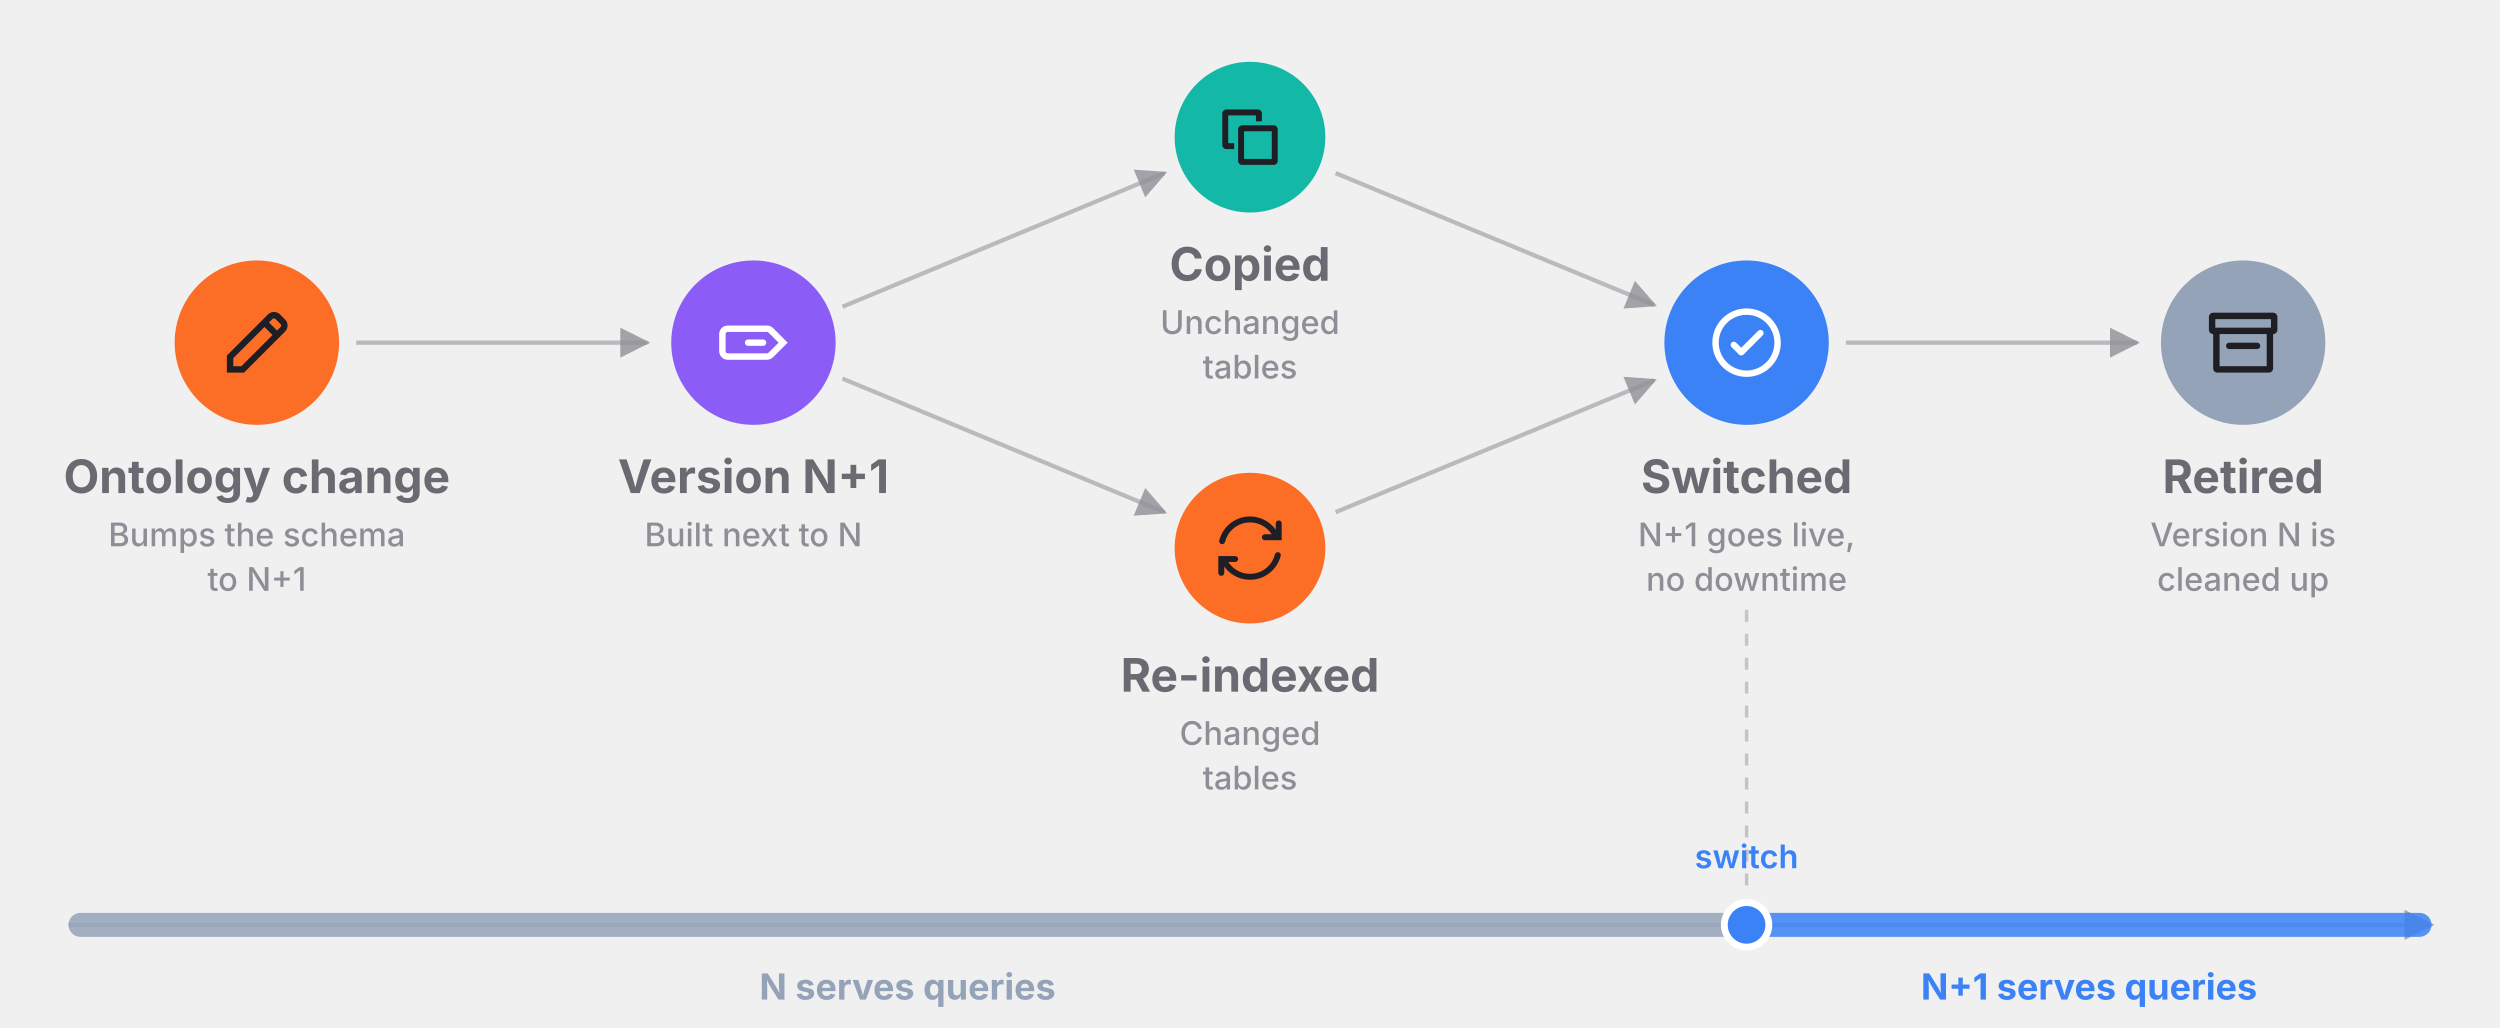
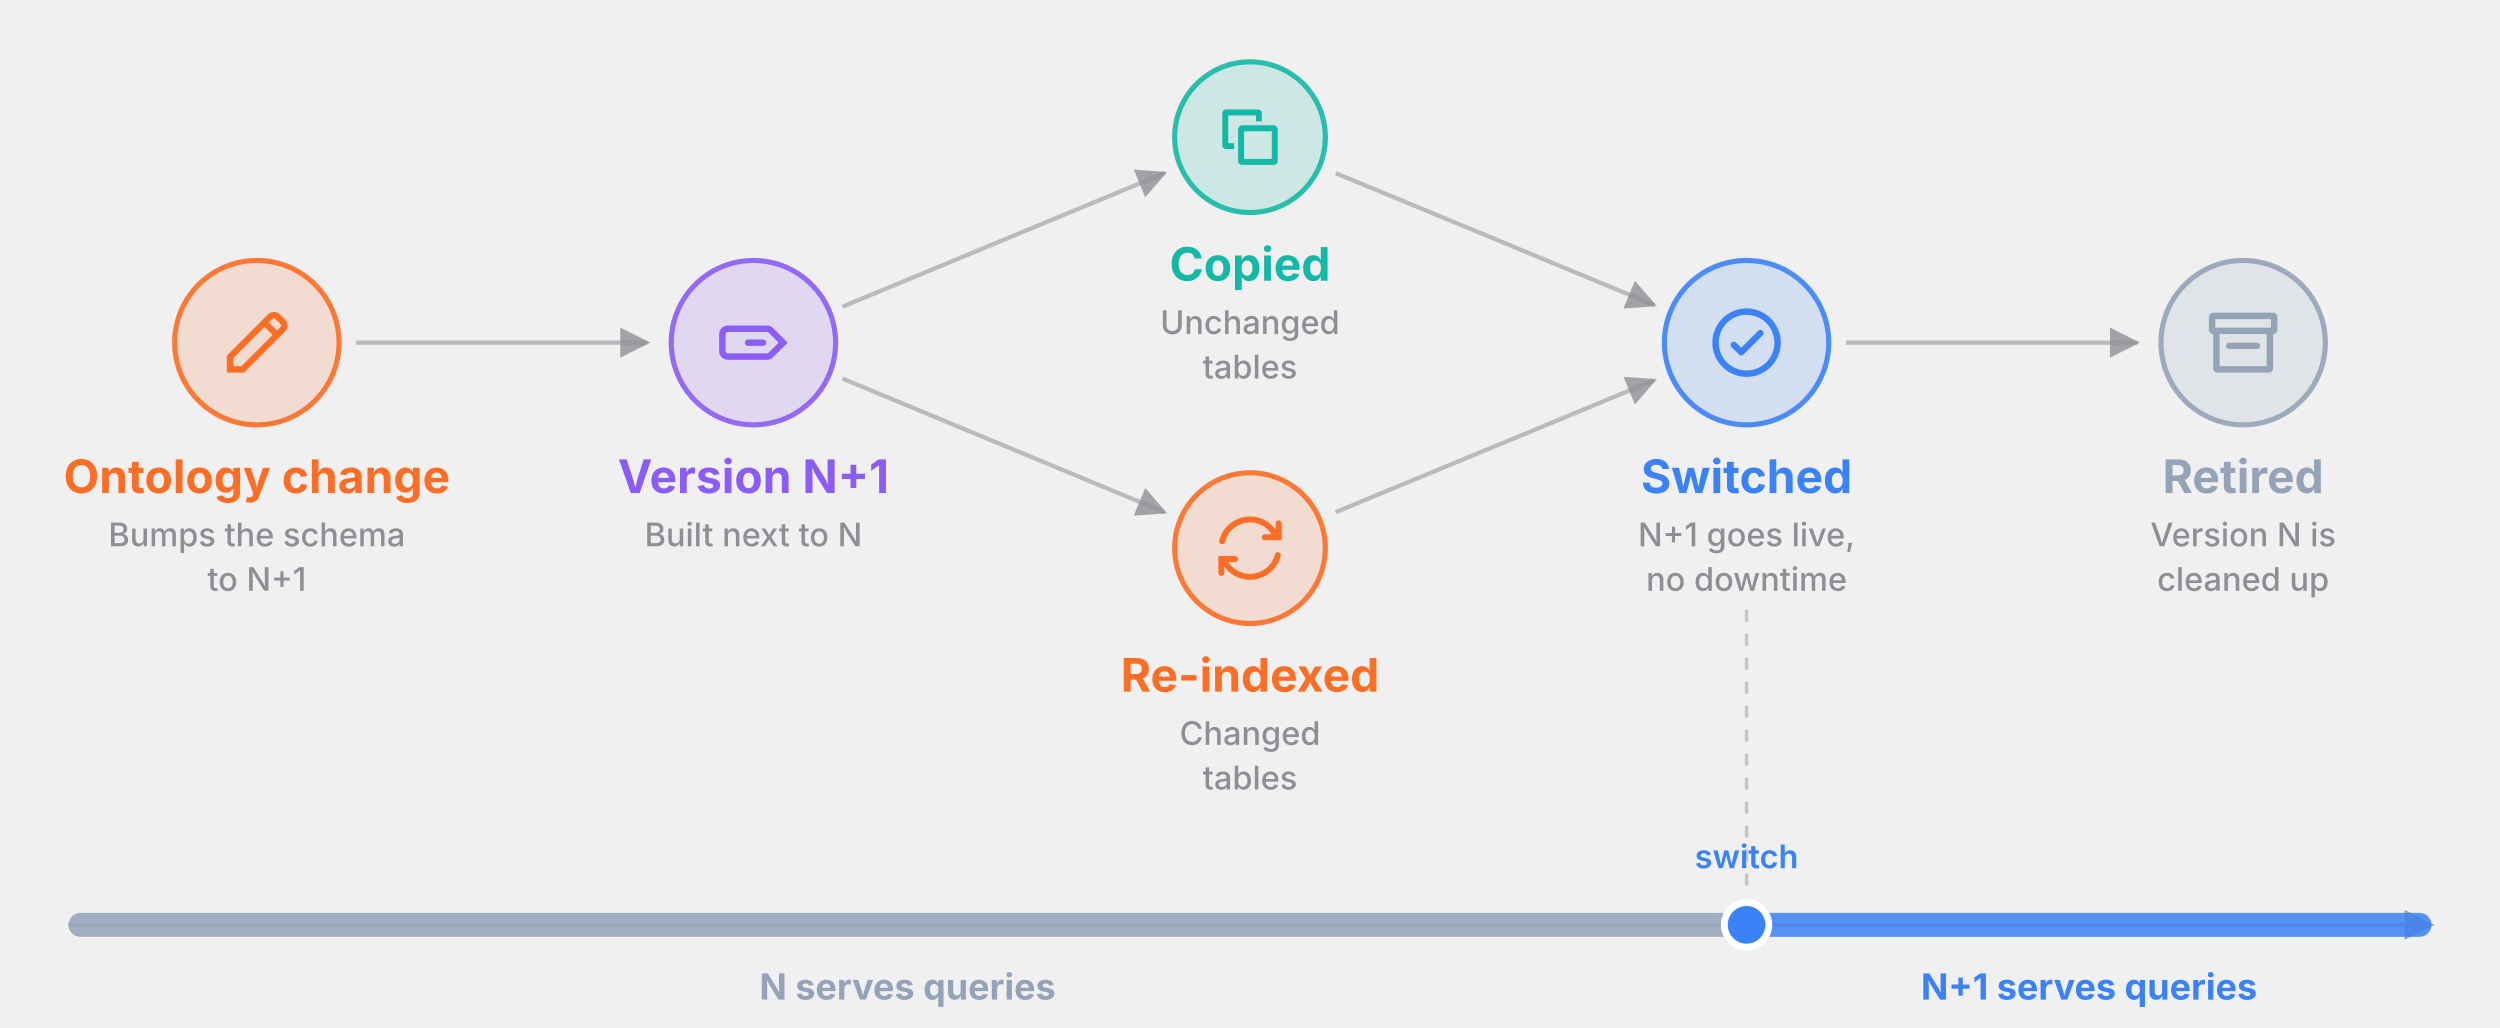
<svg xmlns="http://www.w3.org/2000/svg" viewBox="-150 -200 1460 600" width="720" height="296" font-family="'GitLab Sans', Inter, -apple-system, BlinkMacSystemFont, 'Segoe UI', Roboto, Arial, sans-serif">
  <defs>
    <symbol viewBox="0 0 16 16" id="i-archive">
      <path fill-rule="evenodd" clip-rule="evenodd" d="M1.5 4.5v-2h13v2h-13zM1 6a1 1 0 0 1-1-1V2a1 1 0 0 1 1-1h14a1 1 0 0 1 1 1v3a1 1 0 0 1-1 1v8a1 1 0 0 1-1 1H2a1 1 0 0 1-1-1V6zm1.5 0v7.5h11V6h-11zM4 8.75A.75.75 0 0 1 4.75 8h6.5a.75.75 0 0 1 0 1.5h-6.5A.75.75 0 0 1 4 8.75z" />
    </symbol>
    <symbol viewBox="0 0 16 16" id="i-check-circle">
      <path fill-rule="evenodd" clip-rule="evenodd" d="M14.5 8a6.5 6.5 0 1 1-13 0 6.5 6.5 0 0 1 13 0zM16 8A8 8 0 1 1 0 8a8 8 0 0 1 16 0zm-4.22-1.72a.75.75 0 0 0-1.06-1.06L6.75 9.19 5.53 7.97a.75.75 0 0 0-1.06 1.06l1.75 1.75a.75.75 0 0 0 1.06 0l4.5-4.5z" />
    </symbol>
    <symbol viewBox="0 0 16 16" id="i-duplicate">
      <path fill-rule="evenodd" clip-rule="evenodd" d="M4 9.5H2.5v-7h7V4H11V2a1 1 0 0 0-1-1H2a1 1 0 0 0-1 1v8a1 1 0 0 0 1 1h2V9.5zm9.5 4h-7v-7h7v7zM5 6a1 1 0 0 1 1-1h8a1 1 0 0 1 1 1v8a1 1 0 0 1-1 1H6a1 1 0 0 1-1-1V6z" />
    </symbol>
    <symbol viewBox="0 0 16 16" id="i-pencil">
      <path fill-rule="evenodd" clip-rule="evenodd" d="M2.5 13.5v-1.879l7.28-7.28 1.88 1.879-7.28 7.28H2.5zm10.22-8.341l.805-.805a.5.5 0 0 0 0-.708l-1.171-1.171a.5.5 0 0 0-.708 0l-.805.805 1.879 1.88zM1 13.5V11l9.586-9.586a2 2 0 0 1 2.828 0l1.172 1.172a2 2 0 0 1 0 2.828L5 15H1v-1.5z" />
    </symbol>
    <symbol viewBox="0 0 16 16" id="i-retry">
      <path fill-rule="evenodd" clip-rule="evenodd" d="M7.32.029a8 8 0 0 1 7.18 3.307V1.75a.75.75 0 0 1 1.5 0V6h-4.25a.75.75 0 0 1 0-1.5h1.727A6.5 6.5 0 0 0 1.694 6.424.75.75 0 1 1 .239 6.06 8 8 0 0 1 7.319.03zm-3.4 14.852A8 8 0 0 0 15.76 9.94a.75.75 0 0 0-1.455-.364A6.5 6.5 0 0 1 2.523 11.5H4.25a.75.75 0 0 0 0-1.5H0v4.25a.75.75 0 0 0 1.5 0v-1.586a8 8 0 0 0 2.42 2.217z" />
    </symbol>
    <symbol viewBox="0 0 16 16" id="i-tag">
      <path fill-rule="evenodd" clip-rule="evenodd" d="M11.172 5.5a.5.5 0 0 1 .353.146l1.06-1.06-1.06 1.06L13.88 8l-2.354 2.354a.5.5 0 0 1-.353.146H2a.5.5 0 0 1-.5-.5V6a.5.5 0 0 1 .5-.5h9.172zm3.767 1.44l-2.353-2.354A2 2 0 0 0 11.172 4H2a2 2 0 0 0-2 2v4a2 2 0 0 0 2 2h9.172a2 2 0 0 0 1.414-.586l2.353-2.353L16 8l-1.06-1.06zm-8.189.31a.75.75 0 0 0 0 1.5h3.5a.75.75 0 0 0 0-1.5h-3.5z" />
    </symbol>
    <marker id="arrow" viewBox="0 0 10 10" refX="9" refY="5" markerWidth="7" markerHeight="7" orient="auto-start-reverse">
      <path d="M0,0 L10,5 L0,10 z" fill="#8f8e96" fill-opacity="0.8" />
    </marker>
    <mask id="knockout" maskUnits="userSpaceOnUse" x="-150" y="-200" width="1460" height="600">
      <rect x="-150" y="-200" width="1460" height="600" fill="white" />
      <rect x="-120.4" y="57.75" width="240.8" height="40.5" rx="6" fill="black" />
      <rect x="-92.12" y="97.75" width="184.24" height="28.5" rx="6" fill="black" />
      <rect x="-38.92" y="123.75" width="77.84" height="28.5" rx="6" fill="black" />
      <rect x="199.84" y="57.75" width="180.32" height="40.5" rx="6" fill="black" />
      <rect x="203.2" y="97.75" width="173.6" height="28.5" rx="6" fill="black" />
      <rect x="527.64" y="-66.25" width="104.72" height="40.5" rx="6" fill="black" />
      <rect x="525.12" y="-26.25" width="109.76" height="28.5" rx="6" fill="black" />
      <rect x="541.08" y="-0.25" width="77.84" height="28.5" rx="6" fill="black" />
      <rect x="497.4" y="173.75" width="165.2" height="40.5" rx="6" fill="black" />
      <rect x="535.76" y="213.75" width="88.48" height="28.5" rx="6" fill="black" />
      <rect x="541.08" y="239.75" width="77.84" height="28.5" rx="6" fill="black" />
      <rect x="802.52" y="57.75" width="134.96" height="40.5" rx="6" fill="black" />
      <rect x="788.52" y="97.75" width="162.96" height="28.5" rx="6" fill="black" />
      <rect x="804.48" y="123.75" width="131.04" height="28.5" rx="6" fill="black" />
      <rect x="1100.08" y="57.75" width="119.84" height="40.5" rx="6" fill="black" />
      <rect x="1089.16" y="97.75" width="141.68" height="28.5" rx="6" fill="black" />
      <rect x="1099.8" y="123.75" width="120.4" height="28.5" rx="6" fill="black" />
    </mask>
  </defs>
  <g mask="url(#knockout)">
    <path d="M58,0 L228,0" fill="none" stroke="#8f8e96" stroke-opacity="0.55" stroke-width="2.5" marker-end="url(#arrow)" />
    <path d="M342,-21 L530,-99" fill="none" stroke="#8f8e96" stroke-opacity="0.55" stroke-width="2.5" marker-end="url(#arrow)" />
    <path d="M342,21 L530,99" fill="none" stroke="#8f8e96" stroke-opacity="0.55" stroke-width="2.5" marker-end="url(#arrow)" />
    <path d="M630,-99 L816,-22" fill="none" stroke="#8f8e96" stroke-opacity="0.55" stroke-width="2.5" marker-end="url(#arrow)" />
    <path d="M630,99 L816,22" fill="none" stroke="#8f8e96" stroke-opacity="0.55" stroke-width="2.5" marker-end="url(#arrow)" />
    <path d="M928,0 L1098,0" fill="none" stroke="#8f8e96" stroke-opacity="0.55" stroke-width="2.5" marker-end="url(#arrow)" />
    <path d="M-110,340 L1270,340" fill="none" stroke="#8f8e96" stroke-opacity="0.5" stroke-width="2.5" marker-end="url(#arrow)" />
    <path d="M870,58 L870,324" fill="none" stroke="#8f8e96" stroke-opacity="0.45" stroke-width="2" stroke-dasharray="7 7" />
  </g>
-   <circle cx="0" cy="0" r="48" fill="#FC6D26" />
-   <use href="#i-pencil" x="-20.0" y="-20.0" width="40" height="40" style="fill:#1f1e24" />
-   <circle cx="290" cy="0" r="48" fill="#8B5CF6" />
-   <use href="#i-tag" x="270.0" y="-20.0" width="40" height="40" style="fill:#ffffff" />
-   <circle cx="580" cy="-120" r="44" fill="#14B8A6" />
-   <use href="#i-duplicate" x="561.5" y="-138.5" width="37" height="37" style="fill:#1f1e24" />
-   <circle cx="580" cy="120" r="44" fill="#FC6D26" />
-   <use href="#i-retry" x="561.5" y="101.5" width="37" height="37" style="fill:#1f1e24" />
-   <circle cx="870" cy="0" r="48" fill="#3B82F6" />
-   <use href="#i-check-circle" x="850.0" y="-20.0" width="40" height="40" style="fill:#ffffff" />
-   <circle cx="1160" cy="0" r="48" fill="#94A3B8" />
-   <use href="#i-archive" x="1140.0" y="-20.0" width="40" height="40" style="fill:#1f1e24" />
+   <circle cx="0" cy="0" r="48" fill="#FC6D26" fill-opacity="0.16" stroke="#FC6D26" stroke-opacity="0.9" stroke-width="3" />
+   <use href="#i-pencil" x="-20.0" y="-20.0" width="40" height="40" style="fill:#FC6D26" />
+   <circle cx="290" cy="0" r="48" fill="#8B5CF6" fill-opacity="0.16" stroke="#8B5CF6" stroke-opacity="0.9" stroke-width="3" />
+   <use href="#i-tag" x="270.0" y="-20.0" width="40" height="40" style="fill:#8B5CF6" />
+   <circle cx="580" cy="-120" r="44" fill="#14B8A6" fill-opacity="0.16" stroke="#14B8A6" stroke-opacity="0.9" stroke-width="3" />
+   <use href="#i-duplicate" x="561.5" y="-138.5" width="37" height="37" style="fill:#14B8A6" />
+   <circle cx="580" cy="120" r="44" fill="#FC6D26" fill-opacity="0.16" stroke="#FC6D26" stroke-opacity="0.9" stroke-width="3" />
+   <use href="#i-retry" x="561.5" y="101.5" width="37" height="37" style="fill:#FC6D26" />
+   <circle cx="870" cy="0" r="48" fill="#3B82F6" fill-opacity="0.16" stroke="#3B82F6" stroke-opacity="0.9" stroke-width="3" />
+   <use href="#i-check-circle" x="850.0" y="-20.0" width="40" height="40" style="fill:#3B82F6" />
+   <circle cx="1160" cy="0" r="48" fill="#94A3B8" fill-opacity="0.16" stroke="#94A3B8" stroke-opacity="0.9" stroke-width="3" />
+   <use href="#i-archive" x="1140.0" y="-20.0" width="40" height="40" style="fill:#94A3B8" />
  <rect x="870" y="333" width="400" height="14" rx="7" fill="#3B82F6" fill-opacity="0.85" />
  <rect x="-110" y="333" width="980" height="14" rx="7" fill="#94A3B8" fill-opacity="0.85" />
-   <text x="0" y="78" font-size="27" font-weight="650" fill="#6b6a72" text-anchor="middle" dominant-baseline="central">Ontology change</text>
+   <text x="0" y="78" font-size="27" font-weight="650" fill="#FC6D26" text-anchor="middle" dominant-baseline="central">Ontology change</text>
  <text x="0" y="112" font-size="19" font-weight="450" fill="#8f8e96" text-anchor="middle" dominant-baseline="central">Bumps the schema</text>
  <text x="0" y="138" font-size="19" font-weight="450" fill="#8f8e96" text-anchor="middle" dominant-baseline="central">to N+1</text>
-   <text x="290" y="78" font-size="27" font-weight="650" fill="#6b6a72" text-anchor="middle" dominant-baseline="central">Version N+1</text>
+   <text x="290" y="78" font-size="27" font-weight="650" fill="#8B5CF6" text-anchor="middle" dominant-baseline="central">Version N+1</text>
  <text x="290" y="112" font-size="19" font-weight="450" fill="#8f8e96" text-anchor="middle" dominant-baseline="central">Built next to N</text>
-   <text x="580" y="-46" font-size="27" font-weight="650" fill="#6b6a72" text-anchor="middle" dominant-baseline="central">Copied</text>
+   <text x="580" y="-46" font-size="27" font-weight="650" fill="#14B8A6" text-anchor="middle" dominant-baseline="central">Copied</text>
  <text x="580" y="-12" font-size="19" font-weight="450" fill="#8f8e96" text-anchor="middle" dominant-baseline="central">Unchanged</text>
  <text x="580" y="14" font-size="19" font-weight="450" fill="#8f8e96" text-anchor="middle" dominant-baseline="central">tables</text>
-   <text x="580" y="194" font-size="27" font-weight="650" fill="#6b6a72" text-anchor="middle" dominant-baseline="central">Re-indexed</text>
+   <text x="580" y="194" font-size="27" font-weight="650" fill="#FC6D26" text-anchor="middle" dominant-baseline="central">Re-indexed</text>
  <text x="580" y="228" font-size="19" font-weight="450" fill="#8f8e96" text-anchor="middle" dominant-baseline="central">Changed</text>
  <text x="580" y="254" font-size="19" font-weight="450" fill="#8f8e96" text-anchor="middle" dominant-baseline="central">tables</text>
-   <text x="870" y="78" font-size="27" font-weight="650" fill="#6b6a72" text-anchor="middle" dominant-baseline="central">Switched</text>
+   <text x="870" y="78" font-size="27" font-weight="650" fill="#3B82F6" text-anchor="middle" dominant-baseline="central">Switched</text>
  <text x="870" y="112" font-size="19" font-weight="450" fill="#8f8e96" text-anchor="middle" dominant-baseline="central">N+1 goes live,</text>
  <text x="870" y="138" font-size="19" font-weight="450" fill="#8f8e96" text-anchor="middle" dominant-baseline="central">no downtime</text>
-   <text x="1160" y="78" font-size="27" font-weight="650" fill="#6b6a72" text-anchor="middle" dominant-baseline="central">Retired</text>
+   <text x="1160" y="78" font-size="27" font-weight="650" fill="#94A3B8" text-anchor="middle" dominant-baseline="central">Retired</text>
  <text x="1160" y="112" font-size="19" font-weight="450" fill="#8f8e96" text-anchor="middle" dominant-baseline="central">Version N is</text>
  <text x="1160" y="138" font-size="19" font-weight="450" fill="#8f8e96" text-anchor="middle" dominant-baseline="central">cleaned up</text>
  <text x="380.0" y="376" font-size="21" font-weight="650" fill="#94A3B8" text-anchor="middle" dominant-baseline="central">N serves queries</text>
  <text x="1070.0" y="376" font-size="21" font-weight="650" fill="#3B82F6" text-anchor="middle" dominant-baseline="central">N+1 serves queries</text>
  <circle cx="870" cy="340" r="13" fill="#3B82F6" stroke="#ffffff" stroke-width="4" />
  <text x="870" y="300" font-size="19" font-weight="600" fill="#3B82F6" text-anchor="middle" dominant-baseline="central">switch</text>
</svg>
